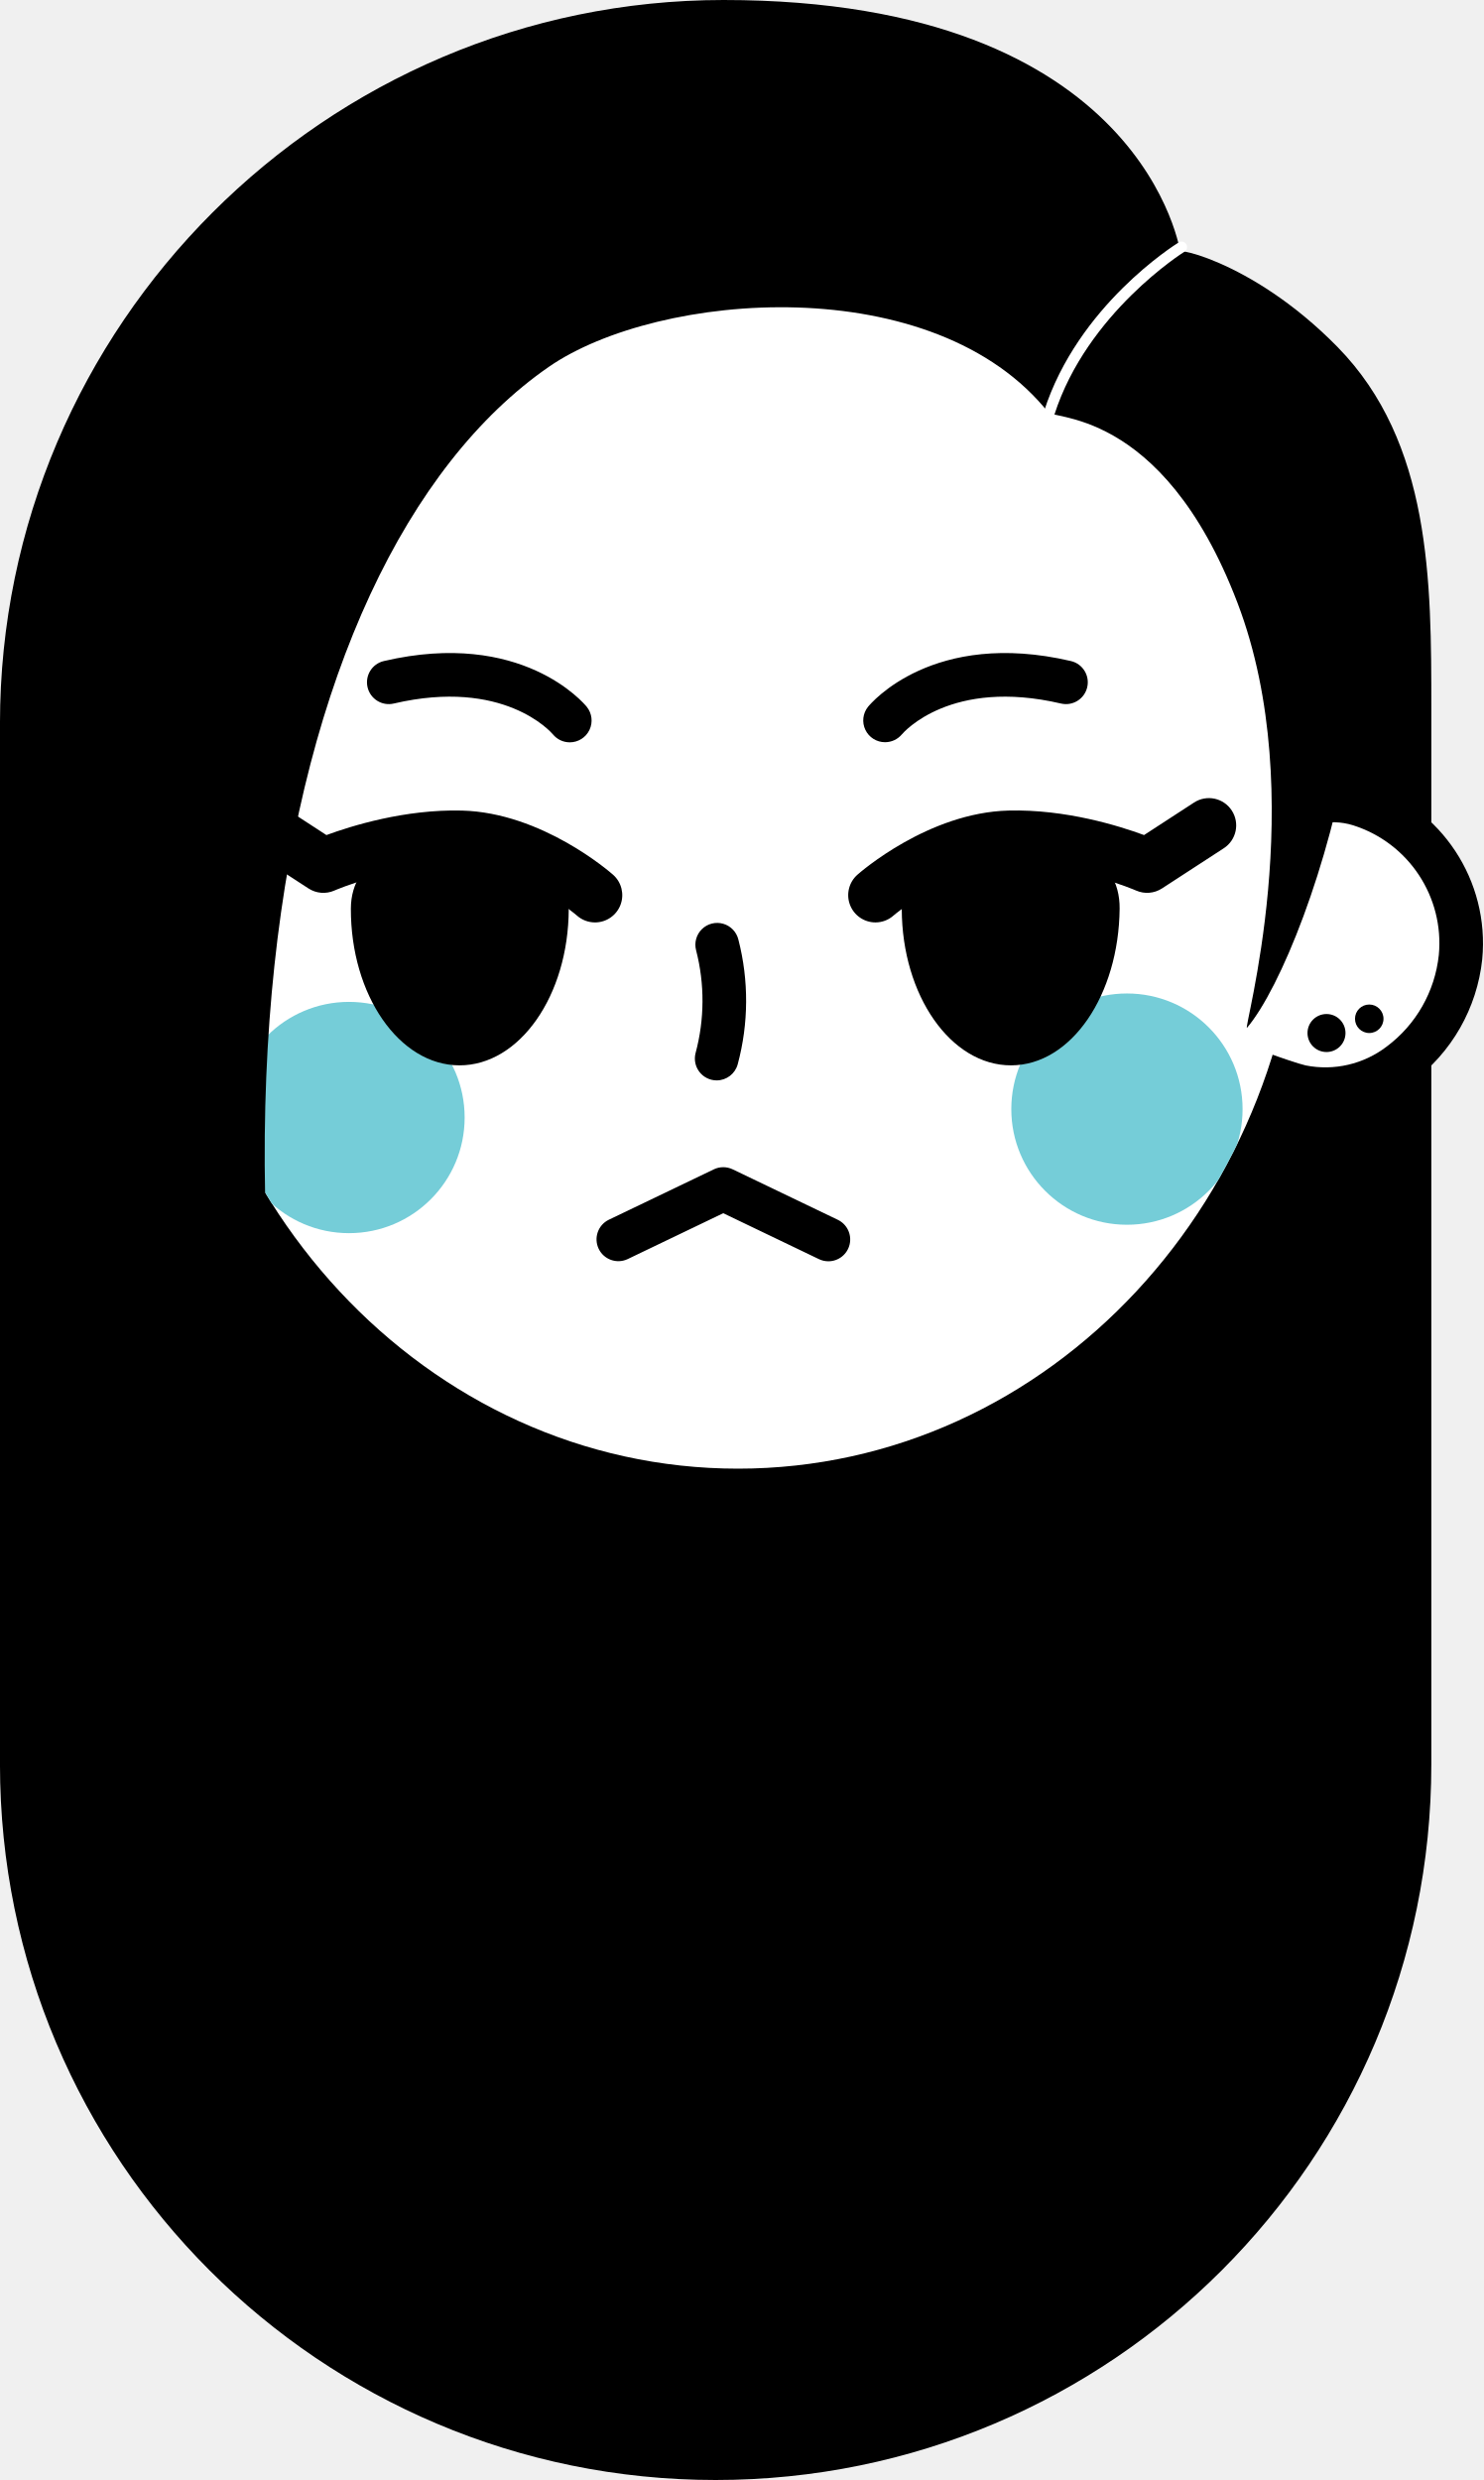
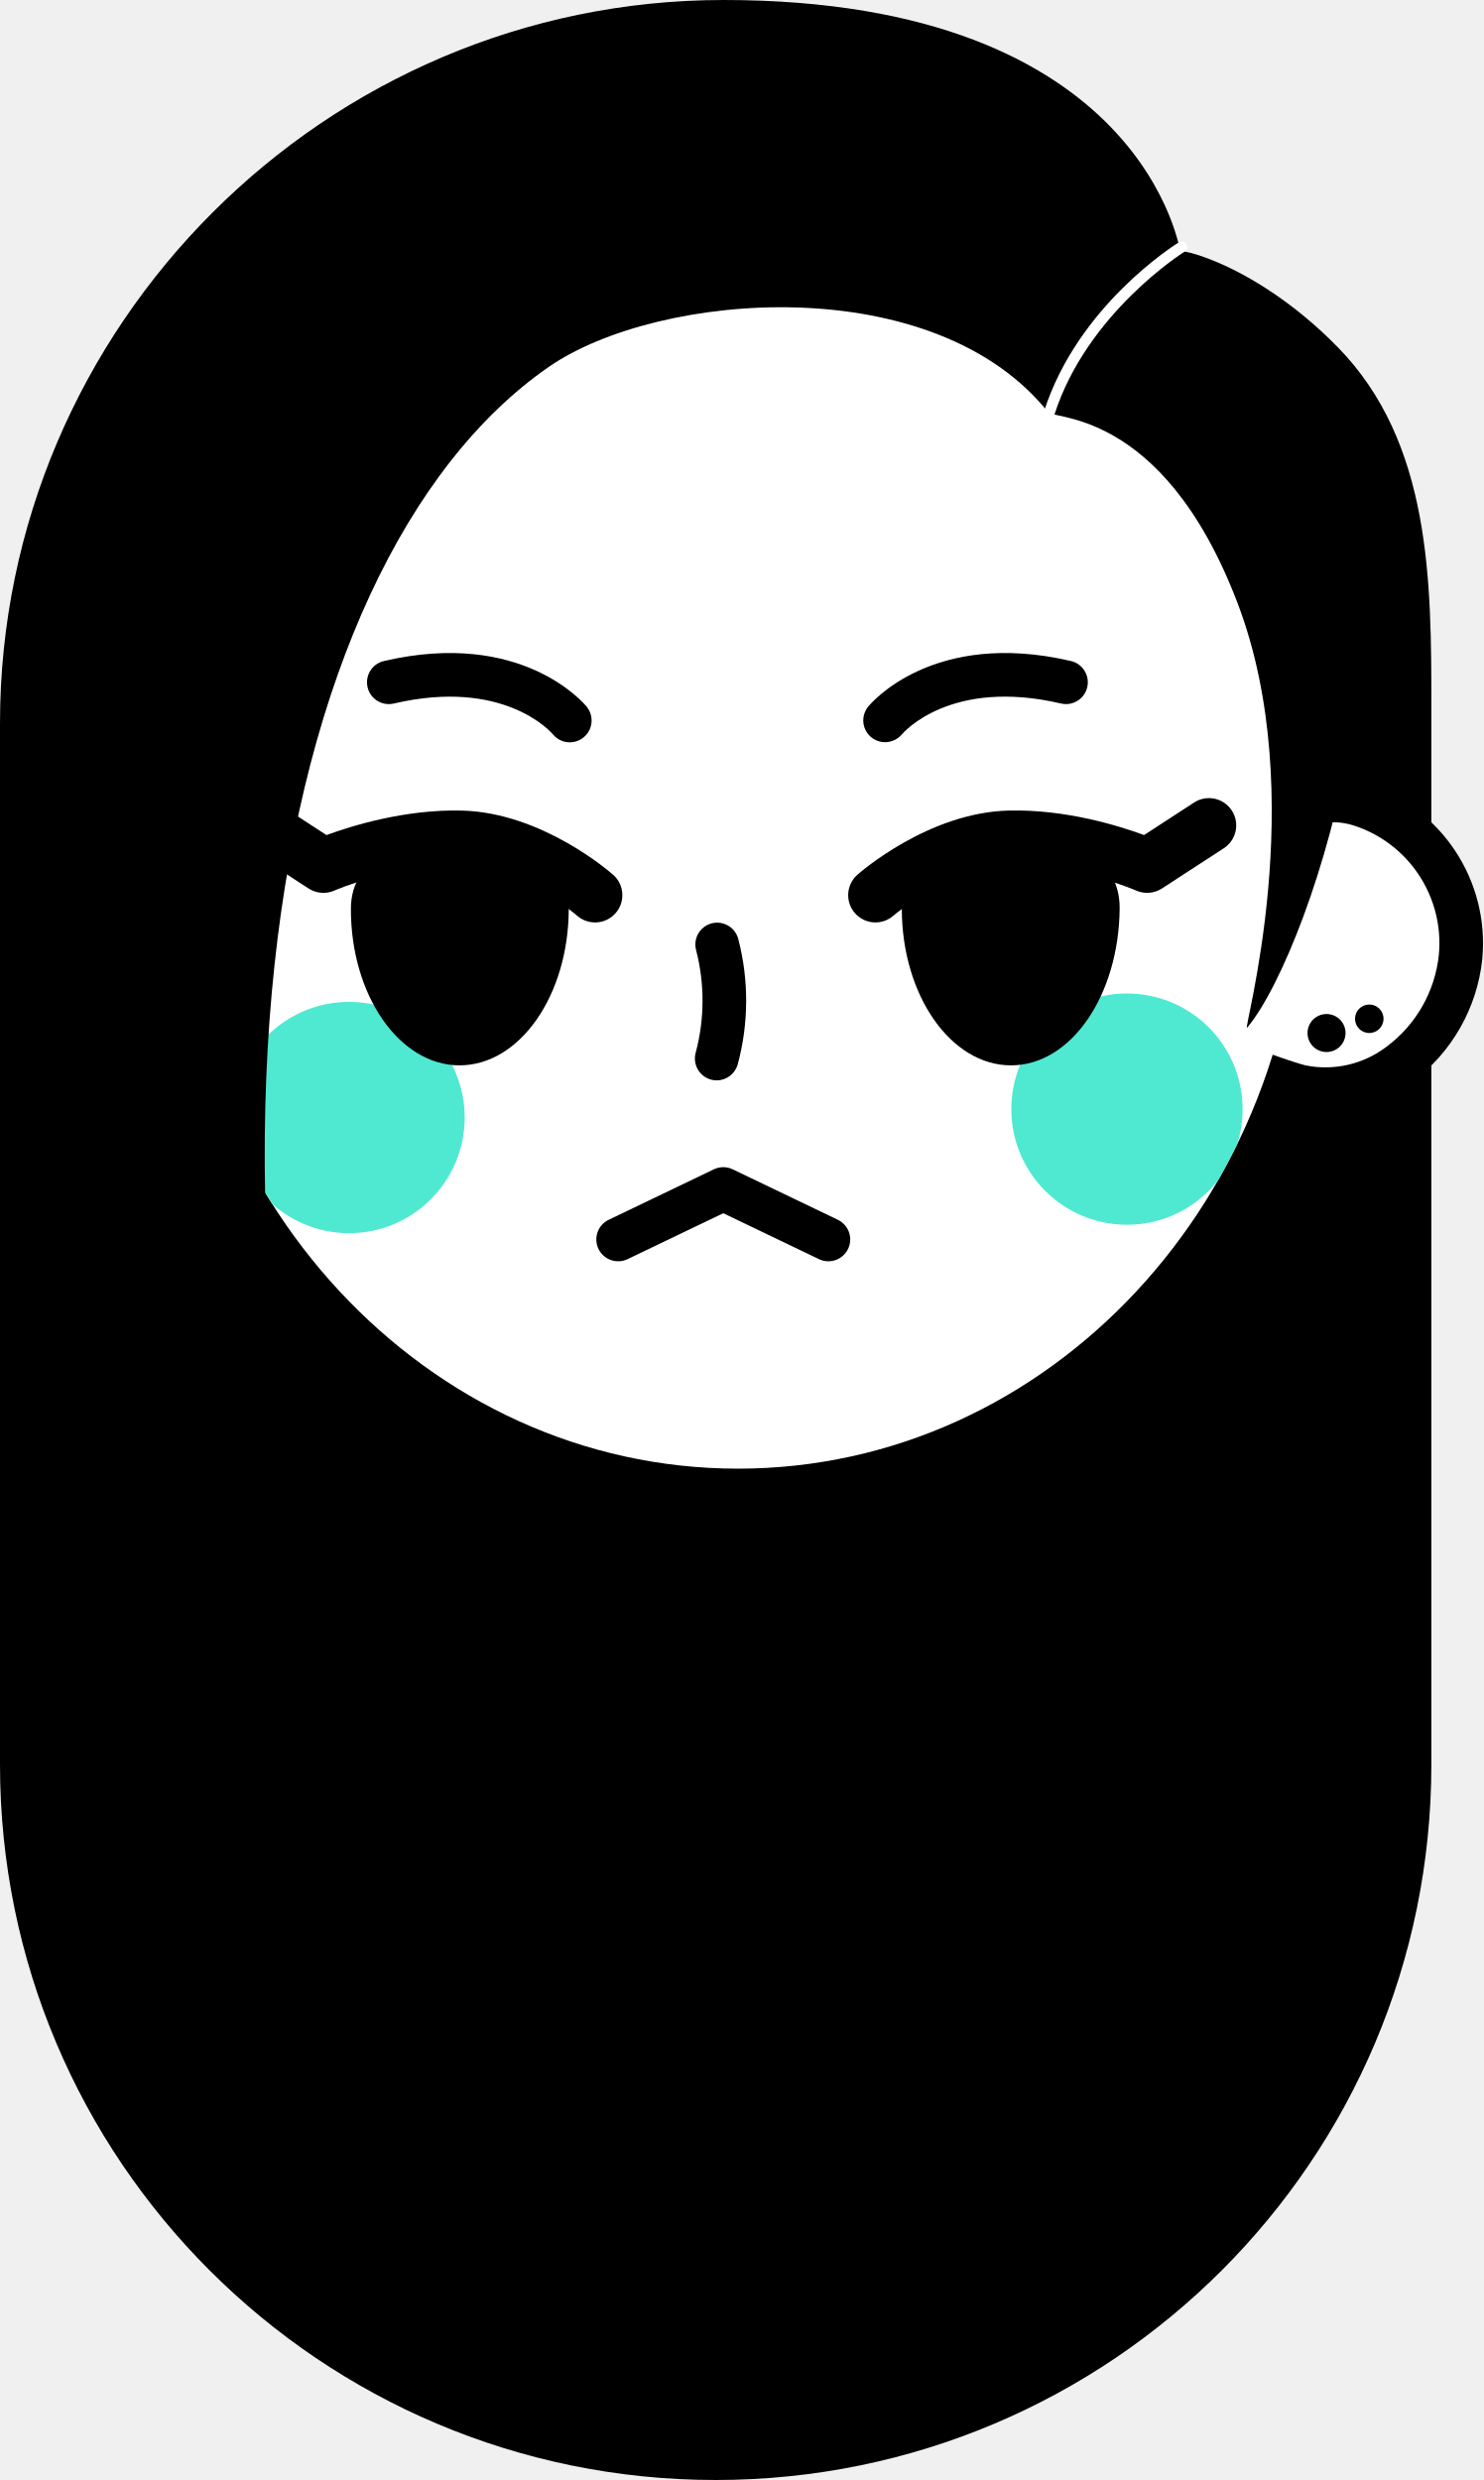
- <svg xmlns="http://www.w3.org/2000/svg" width="302.773" height="506.298" viewBox="0 0 302.773 506.298">
+ <svg xmlns="http://www.w3.org/2000/svg" width="293.927" height="491.514" viewBox="0 0 293.927 491.514">
  <defs>
    <clipPath id="clip-path">
-       <ellipse id="SVGID" cx="115.038" cy="123.623" rx="115.038" ry="123.623" fill="#fff" />
+       <ellipse id="SVGID" cx="111.679" cy="120.013" rx="111.679" ry="120.013" fill="#fff" />
    </clipPath>
  </defs>
-   <g id="avi" transform="translate(-742.722 -382)">
-     <g id="Group_54" data-name="Group 54" transform="translate(742.722 382)">
-       <g id="Group_52" data-name="Group 52" transform="translate(0)">
-         <g id="Group_27" data-name="Group 27" transform="translate(0)">
-           <path id="Path_18" data-name="Path 18" d="M581.906,314.83h0c86.3,0,93.335,51.816,93.335,51.816-3.729-1.98,14.049.695,32.021,19.014,19.157,19.528,19.157,47.9,19.157,73.684V675.021A146.107,146.107,0,0,1,580.312,821.128h0A146.107,146.107,0,0,1,434.2,675.021V462.531C434.2,381.3,500.67,314.83,581.906,314.83Z" transform="translate(-434.205 -314.83)" />
+   <g id="Group_54" data-name="Group 54" transform="translate(0.005)">
+     <g id="Group_52" data-name="Group 52" transform="translate(-0.005)">
+       <g id="Group_27" data-name="Group 27">
+         <path id="Path_18" data-name="Path 18" d="M577.593,314.83h0c83.78,0,90.61,50.3,90.61,50.3-3.62-1.922,13.639.675,31.086,18.459,18.6,18.958,18.6,46.5,18.6,71.532V664.5A141.841,141.841,0,0,1,576.046,806.344h0A141.842,141.842,0,0,1,434.2,664.5V458.218C434.2,379.359,498.729,314.83,577.593,314.83Z" transform="translate(-434.2 -314.83)" />
+       </g>
+       <g id="Group_31" data-name="Group 31" transform="translate(248.229 154.312)">
+         <g id="Group_28" data-name="Group 28" transform="translate(0 0)">
+           <path id="Path_19" data-name="Path 19" d="M622.425,429.852l1.6-.388a17.819,17.819,0,0,1,9.581.291,28.756,28.756,0,0,1,19.979,30.256C652,475.789,637.606,488.975,622.016,485.7c-2.108-.444-8.191-2.664-8.191-2.664" transform="translate(-612.343 -424.617)" fill="#fff" />
+           <path id="Path_20" data-name="Path 20" d="M627.251,491.732a27.747,27.747,0,0,1-5.709-.6c-2.294-.485-7.72-2.443-8.783-2.833l2.964-8.123c2.407.874,6.356,2.233,7.6,2.5a19.981,19.981,0,0,0,16.025-3.72A26.063,26.063,0,0,0,649.7,460.787a24.514,24.514,0,0,0-16.979-25.7,13.474,13.474,0,0,0-7.254-.212l-1.6.388-2.05-8.4,1.6-.388a22.134,22.134,0,0,1,11.906.367,33.193,33.193,0,0,1,22.98,34.81,34.828,34.828,0,0,1-13.857,24.282A29.037,29.037,0,0,1,627.251,491.732Z" transform="translate(-612.759 -425.83)" />
        </g>
-         <g id="Group_31" data-name="Group 31" transform="translate(255.689 158.954)">
-           <g id="Group_28" data-name="Group 28">
-             <path id="Path_19" data-name="Path 19" d="M622.684,429.879l1.65-.4a18.355,18.355,0,0,1,9.869.3,29.621,29.621,0,0,1,20.58,31.166c-1.634,16.253-16.462,29.836-32.521,26.459-2.171-.457-8.437-2.744-8.437-2.744" transform="translate(-612.297 -424.487)" fill="#fff" />
-             <path id="Path_20" data-name="Path 20" d="M627.687,493.714a28.562,28.562,0,0,1-5.881-.614c-2.363-.5-7.952-2.517-9.047-2.918l3.053-8.367c2.48.9,6.547,2.3,7.827,2.571a20.582,20.582,0,0,0,16.507-3.832,26.846,26.846,0,0,0,10.667-18.715,25.251,25.251,0,0,0-17.489-26.474,13.878,13.878,0,0,0-7.472-.218l-1.65.4-2.112-8.654,1.649-.4a22.8,22.8,0,0,1,12.264.378,34.192,34.192,0,0,1,23.671,35.857A35.879,35.879,0,0,1,645.4,487.74,29.914,29.914,0,0,1,627.687,493.714Z" transform="translate(-612.758 -425.831)" />
+         <g id="Group_29" data-name="Group 29" transform="translate(10.916 46.659)">
+           <circle id="Ellipse_7" data-name="Ellipse 7" cx="3.766" cy="3.766" r="3.766" transform="translate(0 0)" />
+         </g>
+         <g id="Group_30" data-name="Group 30" transform="translate(20.33 44.775)">
+           <circle id="Ellipse_8" data-name="Ellipse 8" cx="2.824" cy="2.824" r="2.824" transform="translate(0 0)" />
+         </g>
+       </g>
+       <g id="Group_35" data-name="Group 35" transform="translate(34.59 51.049)">
+         <ellipse id="SVGID-2" data-name="SVGID" cx="111.679" cy="120.013" rx="111.679" ry="120.013" transform="translate(0 0)" fill="#fff" />
+         <g id="Group_34" data-name="Group 34" transform="translate(0 0)" clip-path="url(#clip-path)">
+           <g id="Group_32" data-name="Group 32" transform="translate(11.668 147.516)">
+             <circle id="Ellipse_9" data-name="Ellipse 9" cx="22.919" cy="22.919" r="22.919" transform="translate(0 0)" fill="#4fe9d2" />
          </g>
-           <g id="Group_29" data-name="Group 29" transform="translate(11.245 48.062)">
-             <circle id="Ellipse_7" data-name="Ellipse 7" cx="3.879" cy="3.879" r="3.879" />
-           </g>
-           <g id="Group_30" data-name="Group 30" transform="translate(20.943 46.122)">
-             <circle id="Ellipse_8" data-name="Ellipse 8" cx="2.909" cy="2.909" r="2.909" />
+           <g id="Group_33" data-name="Group 33" transform="translate(165.85 145.849)">
+             <circle id="Ellipse_10" data-name="Ellipse 10" cx="22.919" cy="22.919" r="22.919" transform="translate(0 0)" fill="#4fe9d2" />
          </g>
        </g>
-         <g id="Group_35" data-name="Group 35" transform="translate(35.625 52.584)">
-           <ellipse id="SVGID-2" data-name="SVGID" cx="115.038" cy="123.623" rx="115.038" ry="123.623" fill="#fff" />
-           <g id="Group_34" data-name="Group 34" clip-path="url(#clip-path)">
-             <g id="Group_32" data-name="Group 32" transform="translate(12.019 151.953)">
-               <circle id="Ellipse_9" data-name="Ellipse 9" cx="23.608" cy="23.608" r="23.608" fill="#75cdd8" />
-             </g>
-             <g id="Group_33" data-name="Group 33" transform="translate(170.839 150.236)">
-               <circle id="Ellipse_10" data-name="Ellipse 10" cx="23.608" cy="23.608" r="23.608" fill="#75cdd8" />
-             </g>
-           </g>
+       </g>
+       <g id="Group_37" data-name="Group 37" transform="translate(178.731 165.587)">
+         <g id="Group_36" data-name="Group 36" transform="translate(0 0)">
+           <path id="Path_21" data-name="Path 21" d="M605.945,448.431c-.158,17.126-9.58,31.035-21.5,31.066s-21.628-13.831-21.675-30.959S606.146,426.911,605.945,448.431Z" transform="translate(-562.767 -433.941)" />
        </g>
-         <g id="Group_37" data-name="Group 37" transform="translate(184.103 170.568)">
-           <g id="Group_36" data-name="Group 36">
-             <path id="Path_21" data-name="Path 21" d="M607.244,448.867c-.163,17.641-9.868,31.968-22.15,32s-22.278-14.247-22.327-31.89S607.451,426.7,607.244,448.867Z" transform="translate(-562.768 -433.941)" />
-           </g>
+       </g>
+       <g id="Group_38" data-name="Group 38" transform="translate(168.115 158.178)">
+         <path id="Path_22" data-name="Path 22" d="M560.537,453.249a5.4,5.4,0,0,1-3.585-9.451c.569-.5,14.089-12.316,29.947-12.717,11.328-.291,21.966,3.048,26.864,4.854l9.914-6.448a5.4,5.4,0,1,1,5.893,9.061l-12.251,7.968a5.412,5.412,0,0,1-5.13.414c-.116-.051-12.391-5.376-25.017-5.048-11.771.291-22.945,9.9-23.054,10A5.385,5.385,0,0,1,560.537,453.249Z" transform="translate(-555.13 -428.612)" />
+       </g>
+       <g id="Group_40" data-name="Group 40" transform="translate(69.545 165.917)">
+         <g id="Group_39" data-name="Group 39" transform="translate(0 0)">
+           <path id="Path_23" data-name="Path 23" d="M484.227,448.339c-.041,17.127,9.58,31.034,21.5,31.066s21.627-13.831,21.676-30.958S484.276,427.655,484.227,448.339Z" transform="translate(-484.227 -434.179)" />
        </g>
-         <g id="Group_38" data-name="Group 38" transform="translate(173.17 162.937)">
-           <path id="Path_22" data-name="Path 22" d="M560.7,453.99a5.567,5.567,0,0,1-3.693-9.735c.586-.517,14.513-12.687,30.848-13.1,11.669-.3,22.627,3.14,27.672,5l10.212-6.642a5.567,5.567,0,0,1,6.07,9.334l-12.62,8.207a5.574,5.574,0,0,1-5.284.427c-.12-.053-12.764-5.538-25.769-5.2-12.125.3-23.635,10.2-23.748,10.3A5.547,5.547,0,0,1,560.7,453.99Z" transform="translate(-555.134 -428.613)" />
-         </g>
-         <g id="Group_40" data-name="Group 40" transform="translate(71.632 170.906)">
-           <g id="Group_39" data-name="Group 39">
-             <path id="Path_23" data-name="Path 23" d="M484.227,448.765c-.042,17.642,9.868,31.968,22.15,32s22.278-14.247,22.328-31.889S484.277,427.459,484.227,448.765Z" transform="translate(-484.227 -434.177)" />
-           </g>
-         </g>
-         <g id="Group_41" data-name="Group 41" transform="translate(47.831 162.938)">
-           <path id="Path_24" data-name="Path 24" d="M541.248,453.989a5.549,5.549,0,0,1-3.68-1.391h0c-.113-.1-11.532-10.005-23.757-10.313-13.014-.325-25.649,5.142-25.775,5.2a5.578,5.578,0,0,1-5.279-.43l-12.619-8.207a5.567,5.567,0,1,1,6.07-9.334l10.21,6.642c5.045-1.859,16.03-5.3,27.672-5,16.336.413,30.264,12.583,30.848,13.1a5.566,5.566,0,0,1-3.692,9.735Z" transform="translate(-467.606 -428.613)" />
-         </g>
-         <g id="Group_42" data-name="Group 42" transform="translate(141.856 188.461)">
-           <path id="Path_25" data-name="Path 25" d="M537.723,478.541a4.458,4.458,0,0,1-4.3-5.608,41.144,41.144,0,0,0,.1-20.953,4.453,4.453,0,1,1,8.635-2.178,49.963,49.963,0,0,1-.136,25.437A4.455,4.455,0,0,1,537.723,478.541Z" transform="translate(-533.266 -446.436)" />
-         </g>
-         <g id="Group_43" data-name="Group 43" transform="translate(121.742 238.286)">
-           <path id="Path_26" data-name="Path 26" d="M566.595,500.44a4.439,4.439,0,0,1-1.923-.44l-19.535-9.377L525.6,500a4.454,4.454,0,0,1-3.853-8.031l21.461-10.3a4.448,4.448,0,0,1,3.855,0l21.461,10.3a4.454,4.454,0,0,1-1.93,8.47Z" transform="translate(-519.22 -481.23)" />
-         </g>
-         <g id="Group_44" data-name="Group 44" transform="translate(176.228 133.317)">
-           <path id="Path_27" data-name="Path 27" d="M561.718,426.136a4.446,4.446,0,0,1-3.461-7.233c.529-.652,13.273-15.9,41.421-9.337a4.453,4.453,0,1,1-2.024,8.674c-22.453-5.24-32.1,5.831-32.5,6.305A4.487,4.487,0,0,1,561.718,426.136Z" transform="translate(-557.269 -407.928)" />
-         </g>
-         <g id="Group_45" data-name="Group 45" transform="translate(74.92 133.317)">
-           <path id="Path_28" data-name="Path 28" d="M527.929,426.16a4.445,4.445,0,0,1-3.438-1.62c-.454-.536-10.121-11.523-32.5-6.3a4.453,4.453,0,0,1-2.023-8.674c28.148-6.566,40.892,8.685,41.421,9.337a4.454,4.454,0,0,1-3.457,7.258Z" transform="translate(-486.523 -407.928)" />
-         </g>
-         <g id="Group_46" data-name="Group 46" transform="translate(266.075 164.345)">
-           <path id="Path_29" data-name="Path 29" d="M620.011,429.6" transform="translate(-620.011 -429.596)" fill="#c6eaed" stroke="#000" stroke-miterlimit="10" stroke-width="10" />
-         </g>
-         <g id="Group_47" data-name="Group 47" transform="translate(199.15 288.334)">
-           <path id="Path_30" data-name="Path 30" d="M573.276,516.18" transform="translate(-573.276 -516.18)" stroke="#000" stroke-miterlimit="10" stroke-width="8" />
-         </g>
-         <g id="Group_48" data-name="Group 48" transform="translate(213.894 71.786)">
-           <path id="Path_31" data-name="Path 31" d="M583.573,377.152c1.555-12.8,29.757-18.516,48.427-2.075,32.441,28.564,5.872,111.831-7.721,127.905-1.086,1.283,13.14-47.111-1.949-86.7C606.8,375.544,583.342,379.05,583.573,377.152Z" transform="translate(-583.572 -364.96)" />
-         </g>
-         <g id="Group_49" data-name="Group 49" transform="translate(5.203 25.351)">
-           <path id="Path_32" data-name="Path 32" d="M646.895,391.685c-23.325-29.687-79.907-25.05-102.228-9.6-57.77,39.994-83.274,173.414-24.9,337.386L441.391,547.66l-3.553-118.69L505.3,344.161l104.377-11.628s28.249,17.877,35.051,24.684C658.331,370.831,646.895,391.685,646.895,391.685Z" transform="translate(-437.838 -332.533)" />
-         </g>
-         <g id="Group_50" data-name="Group 50" transform="translate(212.776 59.452)">
-           <path id="Path_33" data-name="Path 33" d="M582.791,368.681l1.416,12.562,24.5-12.562L598.8,356.347Z" transform="translate(-582.791 -356.347)" />
-         </g>
-         <g id="Group_51" data-name="Group 51" transform="translate(213.078 49.325)">
-           <path id="Path_34" data-name="Path 34" d="M584.116,385.412a1.114,1.114,0,0,1-1.061-1.452c6.914-21.606,26.681-34,27.517-34.52a1.114,1.114,0,0,1,1.17,1.9c-.2.122-19.908,12.5-26.567,33.3A1.113,1.113,0,0,1,584.116,385.412Z" transform="translate(-583.002 -349.275)" fill="#fff" />
-         </g>
+       </g>
+       <g id="Group_41" data-name="Group 41" transform="translate(46.438 158.18)">
+         <path id="Path_24" data-name="Path 24" d="M539.1,453.248a5.387,5.387,0,0,1-3.573-1.35h0c-.109-.1-11.2-9.713-23.063-10.012-12.634-.316-24.9,4.992-25.022,5.048a5.415,5.415,0,0,1-5.125-.417l-12.251-7.967a5.4,5.4,0,0,1,5.893-9.061l9.912,6.448c4.9-1.8,15.562-5.145,26.864-4.854,15.859.4,29.38,12.215,29.947,12.717a5.4,5.4,0,0,1-3.584,9.451Z" transform="translate(-467.605 -428.613)" />
+       </g>
+       <g id="Group_42" data-name="Group 42" transform="translate(137.725 182.959)">
+         <path id="Path_25" data-name="Path 25" d="M537.593,477.6a4.328,4.328,0,0,1-4.174-5.444,39.943,39.943,0,0,0,.1-20.341A4.323,4.323,0,1,1,541.9,449.7a48.5,48.5,0,0,1-.132,24.694A4.325,4.325,0,0,1,537.593,477.6Z" transform="translate(-533.272 -446.437)" />
+       </g>
+       <g id="Group_43" data-name="Group 43" transform="translate(118.19 231.328)">
+         <path id="Path_26" data-name="Path 26" d="M565.211,499.879a4.306,4.306,0,0,1-1.867-.427l-18.965-9.1-18.966,9.1a4.324,4.324,0,1,1-3.74-7.8l20.834-10a4.318,4.318,0,0,1,3.742,0l20.834,10a4.324,4.324,0,0,1-1.874,8.223Z" transform="translate(-519.218 -481.23)" />
+       </g>
+       <g id="Group_44" data-name="Group 44" transform="translate(171.093 129.425)">
+         <path id="Path_27" data-name="Path 27" d="M561.588,425.6a4.316,4.316,0,0,1-3.36-7.022c.514-.633,12.885-15.436,40.212-9.064a4.323,4.323,0,0,1-1.965,8.421c-21.8-5.087-31.163,5.661-31.551,6.121A4.356,4.356,0,0,1,561.588,425.6Z" transform="translate(-557.275 -407.929)" />
+       </g>
+       <g id="Group_45" data-name="Group 45" transform="translate(72.739 129.424)">
+         <path id="Path_28" data-name="Path 28" d="M526.72,425.628a4.315,4.315,0,0,1-3.338-1.573c-.441-.52-9.825-11.186-31.551-6.116a4.323,4.323,0,1,1-1.964-8.421c27.326-6.374,39.7,8.431,40.212,9.064a4.324,4.324,0,0,1-3.356,7.046Z" transform="translate(-486.525 -407.928)" />
+       </g>
+       <g id="Group_46" data-name="Group 46" transform="translate(258.31 159.55)">
+         <path id="Path_29" data-name="Path 29" d="M620.011,429.6" transform="translate(-620.011 -429.6)" fill="#c6eaed" stroke="#000" stroke-miterlimit="10" stroke-width="10" />
+       </g>
+       <g id="Group_47" data-name="Group 47" transform="translate(193.34 279.915)">
+         <path id="Path_30" data-name="Path 30" d="M573.276,516.18" transform="translate(-573.276 -516.18)" stroke="#000" stroke-miterlimit="10" stroke-width="8" />
+       </g>
+       <g id="Group_48" data-name="Group 48" transform="translate(207.652 69.689)">
+         <path id="Path_31" data-name="Path 31" d="M583.573,376.8c1.51-12.426,28.888-17.975,47.013-2.014,31.494,27.73,5.7,108.565-7.5,124.17-1.054,1.245,12.756-45.735-1.892-84.168C606.122,375.235,583.349,378.638,583.573,376.8Z" transform="translate(-583.571 -364.959)" />
+       </g>
+       <g id="Group_49" data-name="Group 49" transform="translate(5.056 24.611)">
+         <path id="Path_32" data-name="Path 32" d="M640.791,389.958c-22.644-28.82-77.574-24.319-99.243-9.32-56.083,38.826-80.842,168.35-24.173,327.534L441.287,541.378l-3.449-115.224,65.492-82.332,101.329-11.288s27.424,17.355,34.027,23.963C651.892,369.713,640.791,389.958,640.791,389.958Z" transform="translate(-437.838 -332.533)" />
+       </g>
+       <g id="Group_50" data-name="Group 50" transform="translate(206.568 57.716)">
+         <path id="Path_33" data-name="Path 33" d="M582.791,368.321l1.375,12.195,23.784-12.195-9.618-11.974Z" transform="translate(-582.791 -356.347)" />
+       </g>
+       <g id="Group_51" data-name="Group 51" transform="translate(206.861 47.884)">
+         <path id="Path_34" data-name="Path 34" d="M584.083,384.357a1.081,1.081,0,0,1-1.03-1.409c6.712-20.975,25.9-33.007,26.714-33.512a1.083,1.083,0,0,1,1.136,1.845c-.194.118-19.327,12.135-25.791,32.327a1.08,1.08,0,0,1-1.028.75Z" transform="translate(-583.002 -349.274)" fill="#fff" />
      </g>
    </g>
  </g>
</svg>
